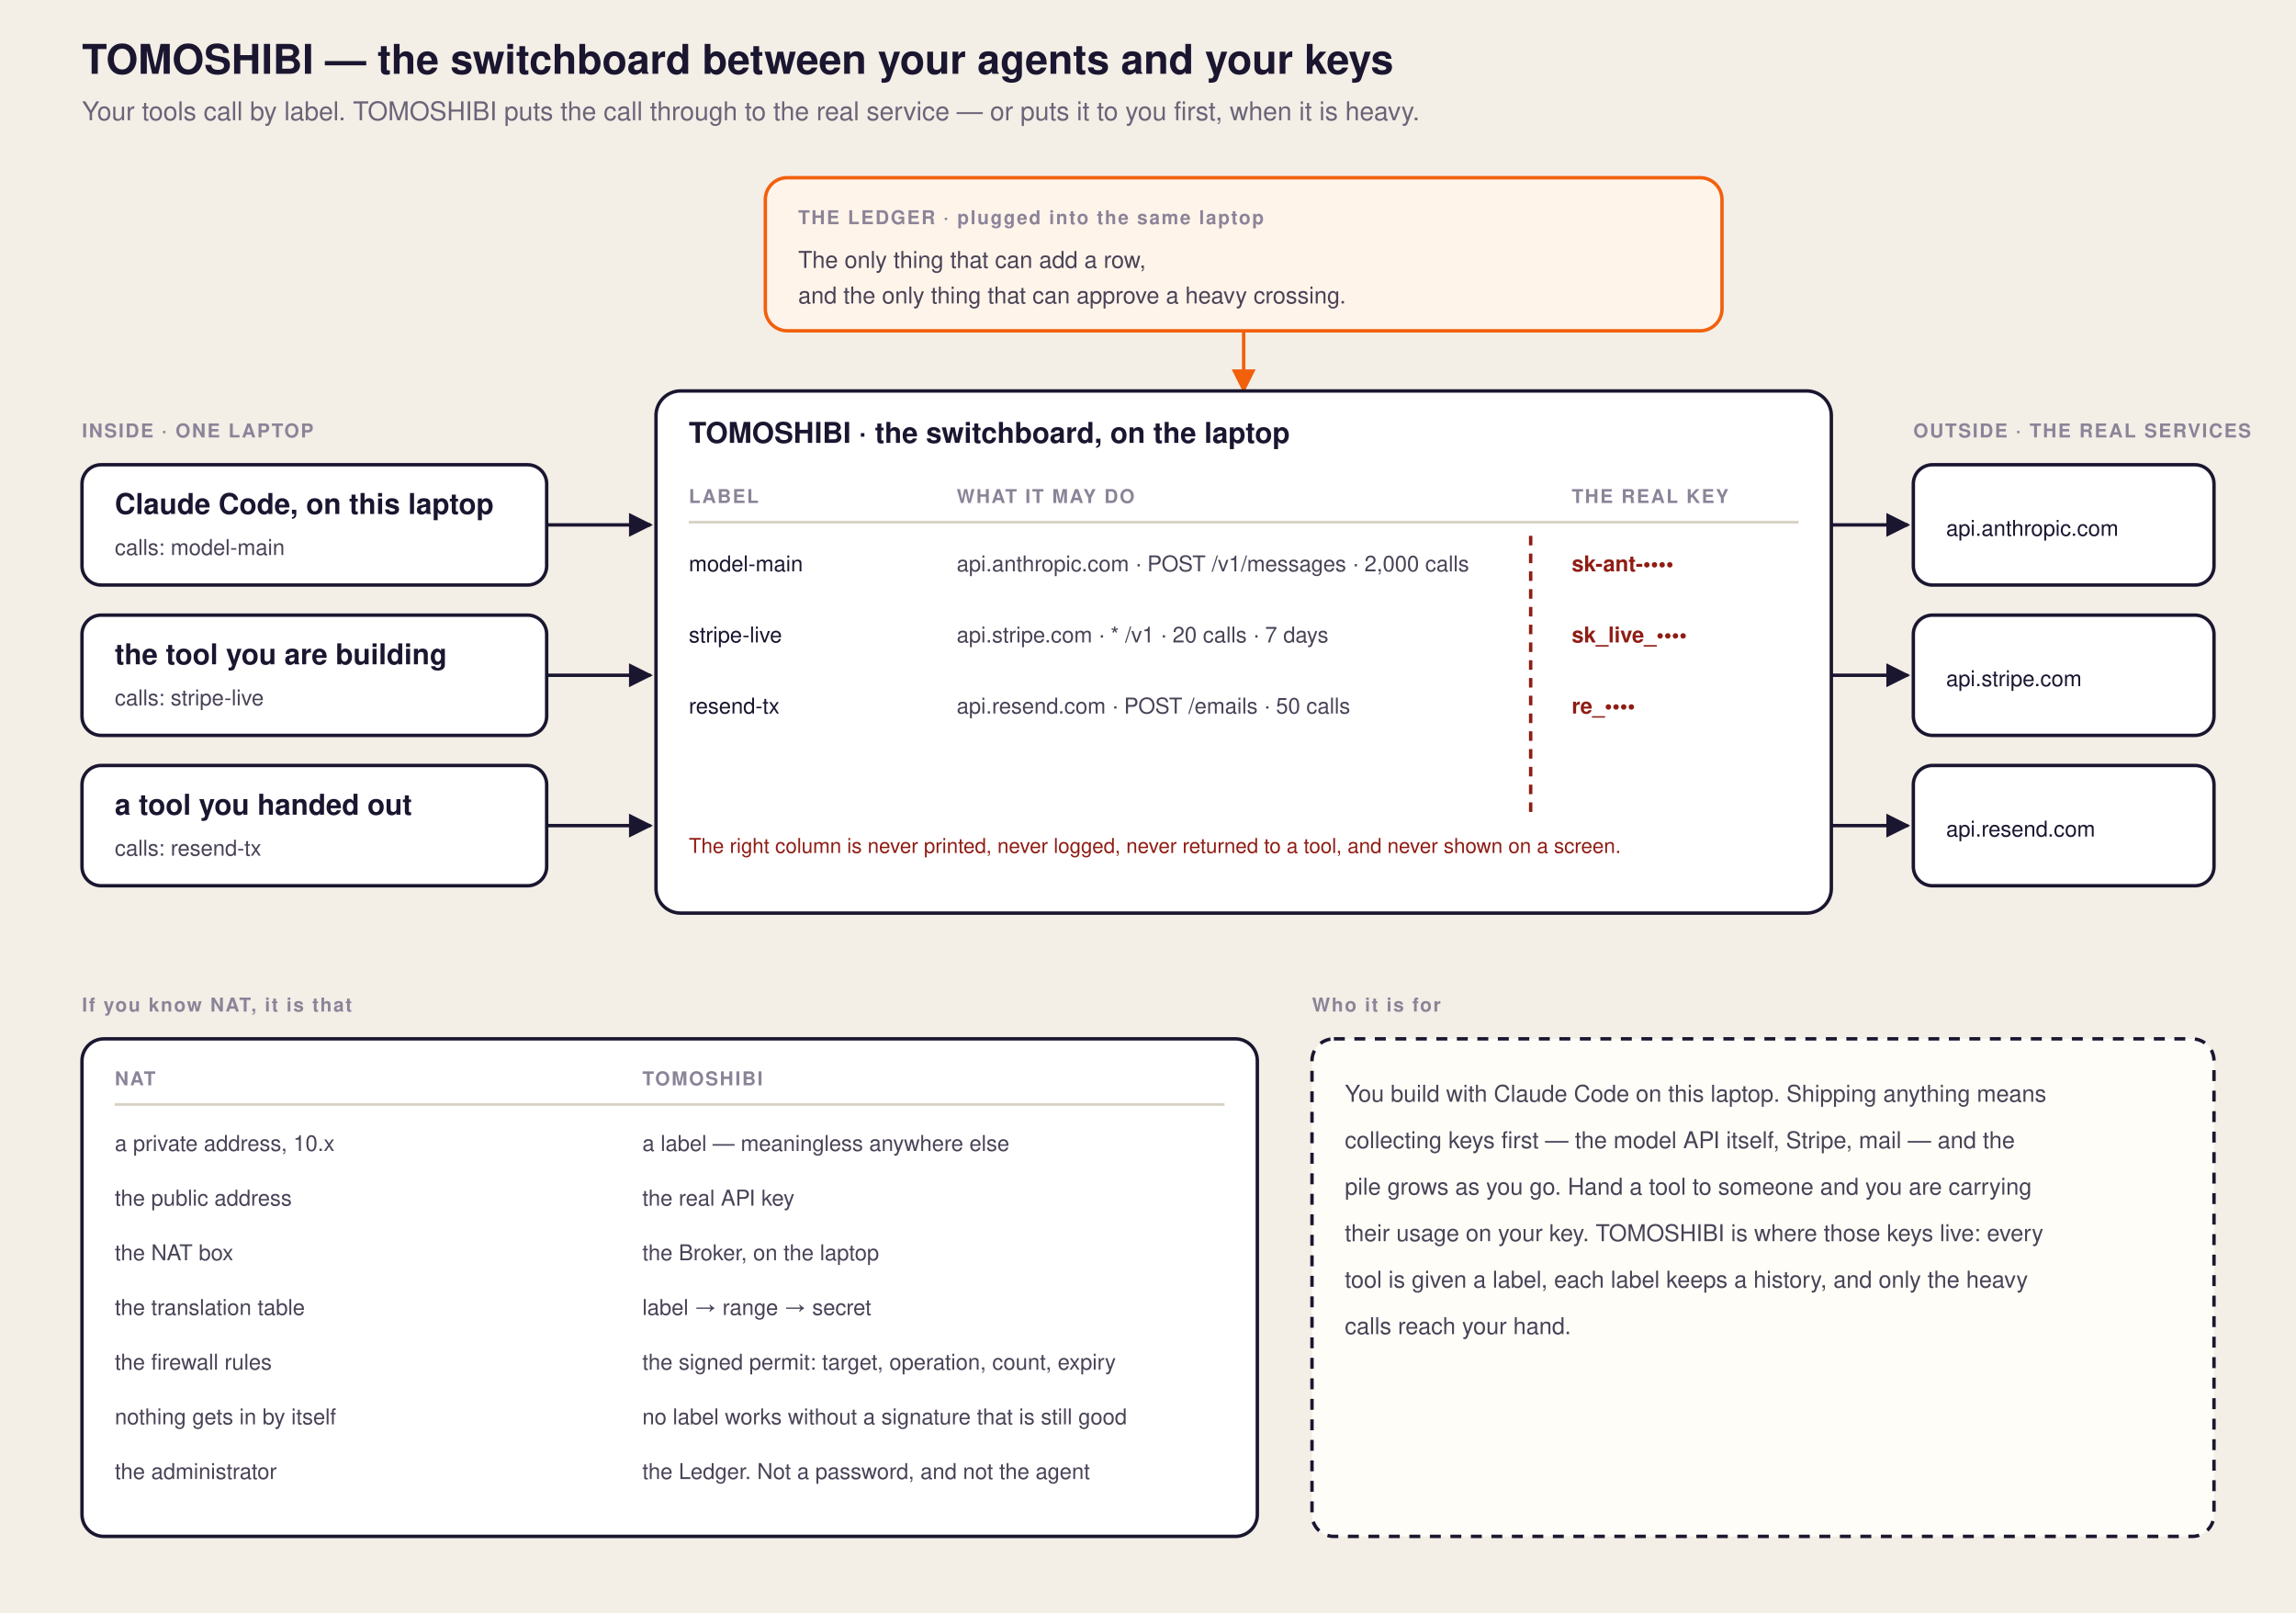
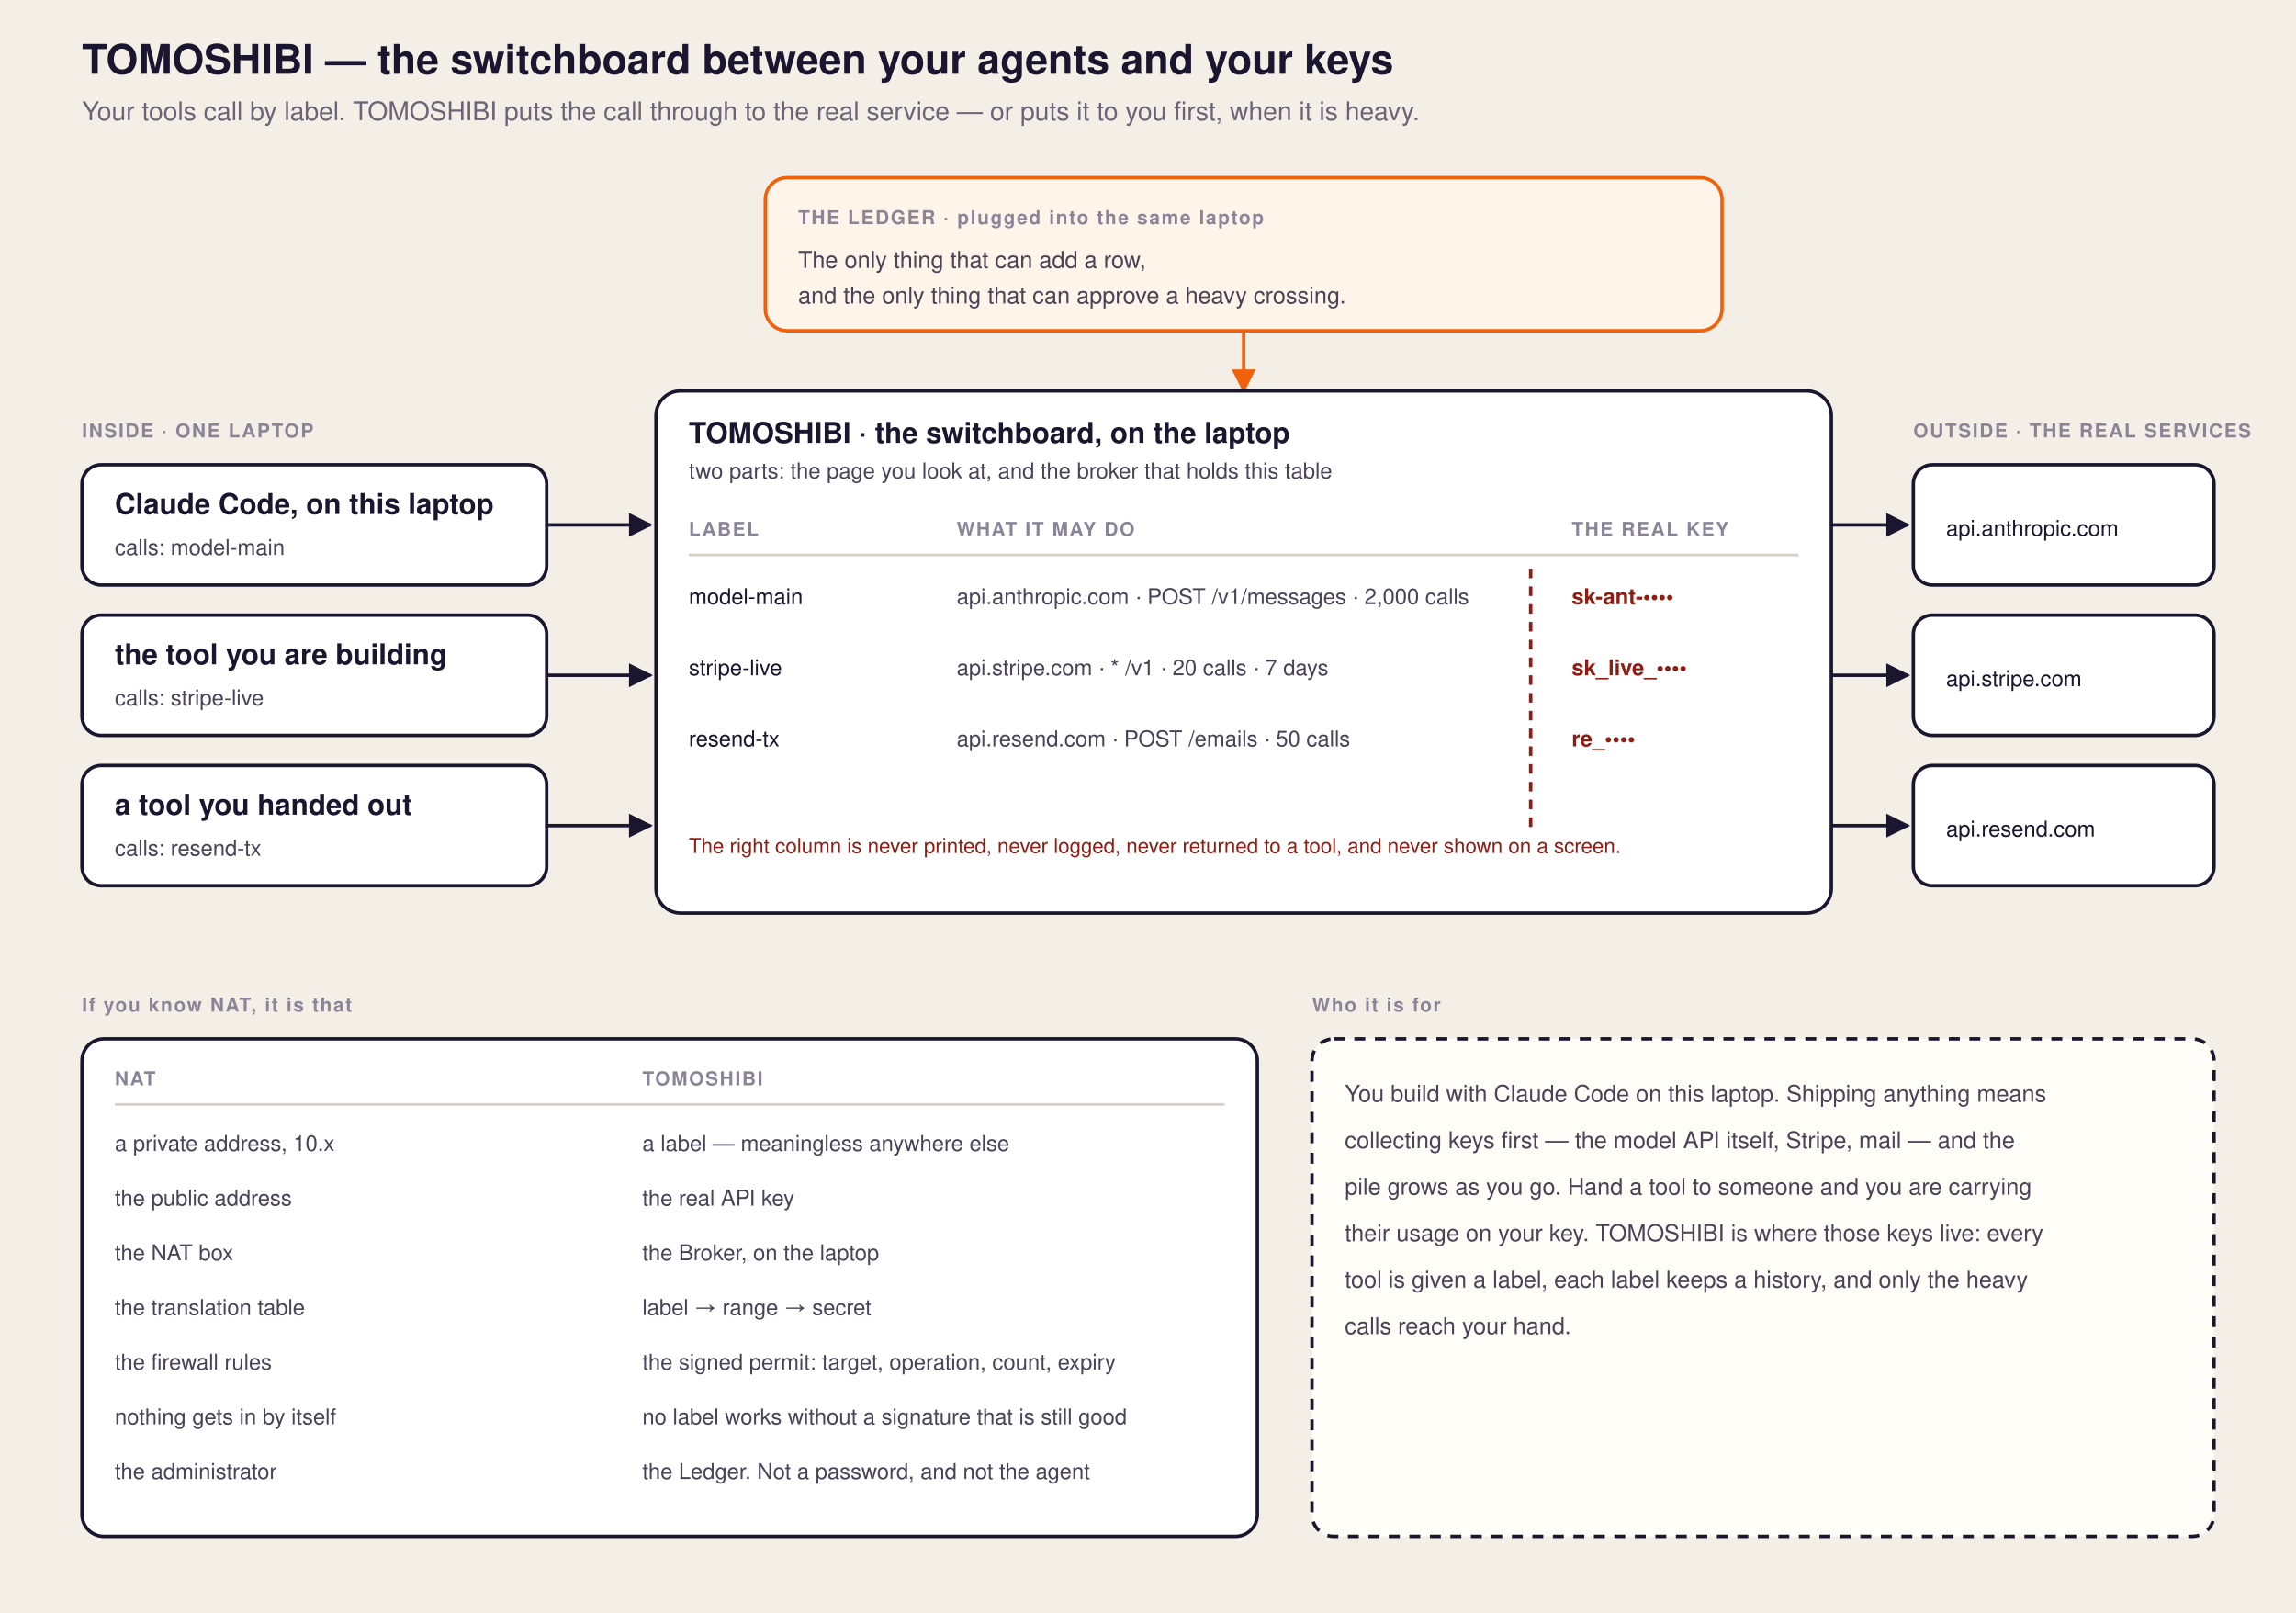
<svg xmlns="http://www.w3.org/2000/svg" viewBox="0 0 1680 1180" width="1680" height="1180" font-family="Figtree, Helvetica, Arial, sans-serif">
  <defs>
    <marker id="a" viewBox="0 0 10 10" refX="9" refY="5" markerWidth="7" markerHeight="7" orient="auto-start-reverse">
      <path d="M0 0 10 5 0 10z" fill="#1b1630" />
    </marker>
    <marker id="af" viewBox="0 0 10 10" refX="9" refY="5" markerWidth="7" markerHeight="7" orient="auto-start-reverse">
      <path d="M0 0 10 5 0 10z" fill="#f2600c" />
    </marker>
  </defs>
  <style>
    .card{fill:#fff;stroke:#1b1630;stroke-width:2.5}
    .h{font-size:21px;font-weight:600;fill:#1b1630}
    .k{font-size:14px;font-weight:600;letter-spacing:.08em;fill:#8b8498}
    .t{font-size:17px;fill:#4a4357}
    .m{font-size:16px;fill:#4a4357}
    .key{font-size:16px;fill:#8f1d14;font-weight:600}
    .ttl{font-size:30px;font-weight:600;fill:#1b1630}
    .sub{font-size:19px;fill:#6b6478}
    .num{font-size:16px;font-weight:600;fill:#fff}
    .lab{font-size:16px;fill:#1b1630}
    .note{font-size:15px;fill:#8f1d14}
</style>
  <rect width="1680" height="1180" fill="#F3EEE6" />
  <text class="ttl" x="60" y="54">TOMOSHIBI — the switchboard between your agents and your keys</text>
  <text class="sub" x="60" y="88">Your tools call by label. TOMOSHIBI puts the call through to the real service — or puts it to you first, when it is heavy.</text>
  <rect x="560" y="130" width="700" height="112" rx="16" fill="#FFF4EA" stroke="#f2600c" stroke-width="2.5" />
  <text class="k" x="584" y="164" fill="#c2410c">THE LEDGER · plugged into the same laptop</text>
  <text class="t" x="584" y="196">The only thing that can add a row,</text>
  <text class="t" x="584" y="222">and the only thing that can approve a heavy crossing.</text>
  <path d="M910 242 L910 286" stroke="#f2600c" stroke-width="2.5" marker-end="url(#af)" />
  <text class="k" x="60" y="320">INSIDE · ONE LAPTOP</text>
  <rect class="card" x="60" y="340" width="340" height="88" rx="14" />
  <text class="h" x="84" y="376">Claude Code, on this laptop</text>
  <text class="m" x="84" y="406">calls: model-main</text>
  <path d="M400 384 L476 384" stroke="#1b1630" stroke-width="2.5" marker-end="url(#a)" />
  <rect class="card" x="60" y="450" width="340" height="88" rx="14" />
  <text class="h" x="84" y="486">the tool you are building</text>
  <text class="m" x="84" y="516">calls: stripe-live</text>
  <path d="M400 494 L476 494" stroke="#1b1630" stroke-width="2.5" marker-end="url(#a)" />
  <rect class="card" x="60" y="560" width="340" height="88" rx="14" />
  <text class="h" x="84" y="596">a tool you handed out</text>
  <text class="m" x="84" y="626">calls: resend-tx</text>
  <path d="M400 604 L476 604" stroke="#1b1630" stroke-width="2.5" marker-end="url(#a)" />
  <rect class="card" x="480" y="286" width="860" height="382" rx="18" fill="#fffdf8" />
  <text class="h" x="504" y="324">TOMOSHIBI · the switchboard, on the laptop</text>
-   <text class="k" x="504" y="368">LABEL</text>
-   <text class="k" x="700" y="368">WHAT IT MAY DO</text>
-   <text class="k" x="1150" y="368">THE REAL KEY</text>
-   <path d="M504 382 L1316 382" stroke="#d8d2c6" stroke-width="2" />
-   <text class="lab" x="504" y="418">model-main</text>
-   <text class="m" x="700" y="418">api.anthropic.com · POST /v1/messages · 2,000 calls</text>
-   <text class="key" x="1150" y="418">sk-ant-••••</text>
-   <text class="lab" x="504" y="470">stripe-live</text>
-   <text class="m" x="700" y="470">api.stripe.com · * /v1 · 20 calls · 7 days</text>
-   <text class="key" x="1150" y="470">sk_live_••••</text>
-   <text class="lab" x="504" y="522">resend-tx</text>
-   <text class="m" x="700" y="522">api.resend.com · POST /emails · 50 calls</text>
-   <text class="key" x="1150" y="522">re_••••</text>
-   <path d="M1120 392 L1120 594" stroke="#8f1d14" stroke-width="2.5" stroke-dasharray="7 6" />
+   <text class="m" x="504" y="350">two parts: the page you look at, and the broker that holds this table</text>
+   <text class="k" x="504" y="392">LABEL</text>
+   <text class="k" x="700" y="392">WHAT IT MAY DO</text>
+   <text class="k" x="1150" y="392">THE REAL KEY</text>
+   <path d="M504 406 L1316 406" stroke="#d8d2c6" stroke-width="2" />
+   <text class="lab" x="504" y="442">model-main</text>
+   <text class="m" x="700" y="442">api.anthropic.com · POST /v1/messages · 2,000 calls</text>
+   <text class="key" x="1150" y="442">sk-ant-••••</text>
+   <text class="lab" x="504" y="494">stripe-live</text>
+   <text class="m" x="700" y="494">api.stripe.com · * /v1 · 20 calls · 7 days</text>
+   <text class="key" x="1150" y="494">sk_live_••••</text>
+   <text class="lab" x="504" y="546">resend-tx</text>
+   <text class="m" x="700" y="546">api.resend.com · POST /emails · 50 calls</text>
+   <text class="key" x="1150" y="546">re_••••</text>
+   <path d="M1120 416 L1120 608" stroke="#8f1d14" stroke-width="2.5" stroke-dasharray="7 6" />
  <text class="note" x="504" y="624">The right column is never printed, never logged, never returned to a tool, and never shown on a screen.</text>
  <text class="k" x="1400" y="320">OUTSIDE · THE REAL SERVICES</text>
  <rect class="card" x="1400" y="340" width="220" height="88" rx="14" />
  <text class="lab" x="1424" y="392">api.anthropic.com</text>
  <path d="M1340 384 L1396 384" stroke="#1b1630" stroke-width="2.5" marker-end="url(#a)" />
  <rect class="card" x="1400" y="450" width="220" height="88" rx="14" />
  <text class="lab" x="1424" y="502">api.stripe.com</text>
  <path d="M1340 494 L1396 494" stroke="#1b1630" stroke-width="2.5" marker-end="url(#a)" />
  <rect class="card" x="1400" y="560" width="220" height="88" rx="14" />
  <text class="lab" x="1424" y="612">api.resend.com</text>
  <path d="M1340 604 L1396 604" stroke="#1b1630" stroke-width="2.5" marker-end="url(#a)" />
  <text class="k" x="60" y="740">If you know NAT, it is that</text>
  <rect class="card" x="60" y="760" width="860" height="364" rx="16" fill="#fffdf8" />
  <text class="k" x="84" y="794">NAT</text>
  <text class="k" x="470" y="794">TOMOSHIBI</text>
  <path d="M84 808 L896 808" stroke="#d8d2c6" stroke-width="2" />
  <text class="m" x="84" y="842">a private address, 10.x</text>
  <text class="m" x="470" y="842">a label — meaningless anywhere else</text>
  <text class="m" x="84" y="882">the public address</text>
  <text class="m" x="470" y="882">the real API key</text>
  <text class="m" x="84" y="922">the NAT box</text>
  <text class="m" x="470" y="922">the Broker, on the laptop</text>
  <text class="m" x="84" y="962">the translation table</text>
  <text class="m" x="470" y="962">label → range → secret</text>
  <text class="m" x="84" y="1002">the firewall rules</text>
  <text class="m" x="470" y="1002">the signed permit: target, operation, count, expiry</text>
  <text class="m" x="84" y="1042">nothing gets in by itself</text>
  <text class="m" x="470" y="1042">no label works without a signature that is still good</text>
  <text class="m" x="84" y="1082">the administrator</text>
  <text class="m" x="470" y="1082">the Ledger. Not a password, and not the agent</text>
  <text class="k" x="960" y="740">Who it is for</text>
  <rect x="960" y="760" width="660" height="364" rx="16" fill="#fffdf8" stroke="#1b1630" stroke-width="2.5" stroke-dasharray="8 7" />
  <text class="t" x="984" y="806">You build with Claude Code on this laptop. Shipping anything means</text>
  <text class="t" x="984" y="840">collecting keys first — the model API itself, Stripe, mail — and the</text>
  <text class="t" x="984" y="874">pile grows as you go. Hand a tool to someone and you are carrying</text>
  <text class="t" x="984" y="908">their usage on your key. TOMOSHIBI is where those keys live: every</text>
  <text class="t" x="984" y="942">tool is given a label, each label keeps a history, and only the heavy</text>
  <text class="t" x="984" y="976">calls reach your hand.</text>
</svg>
